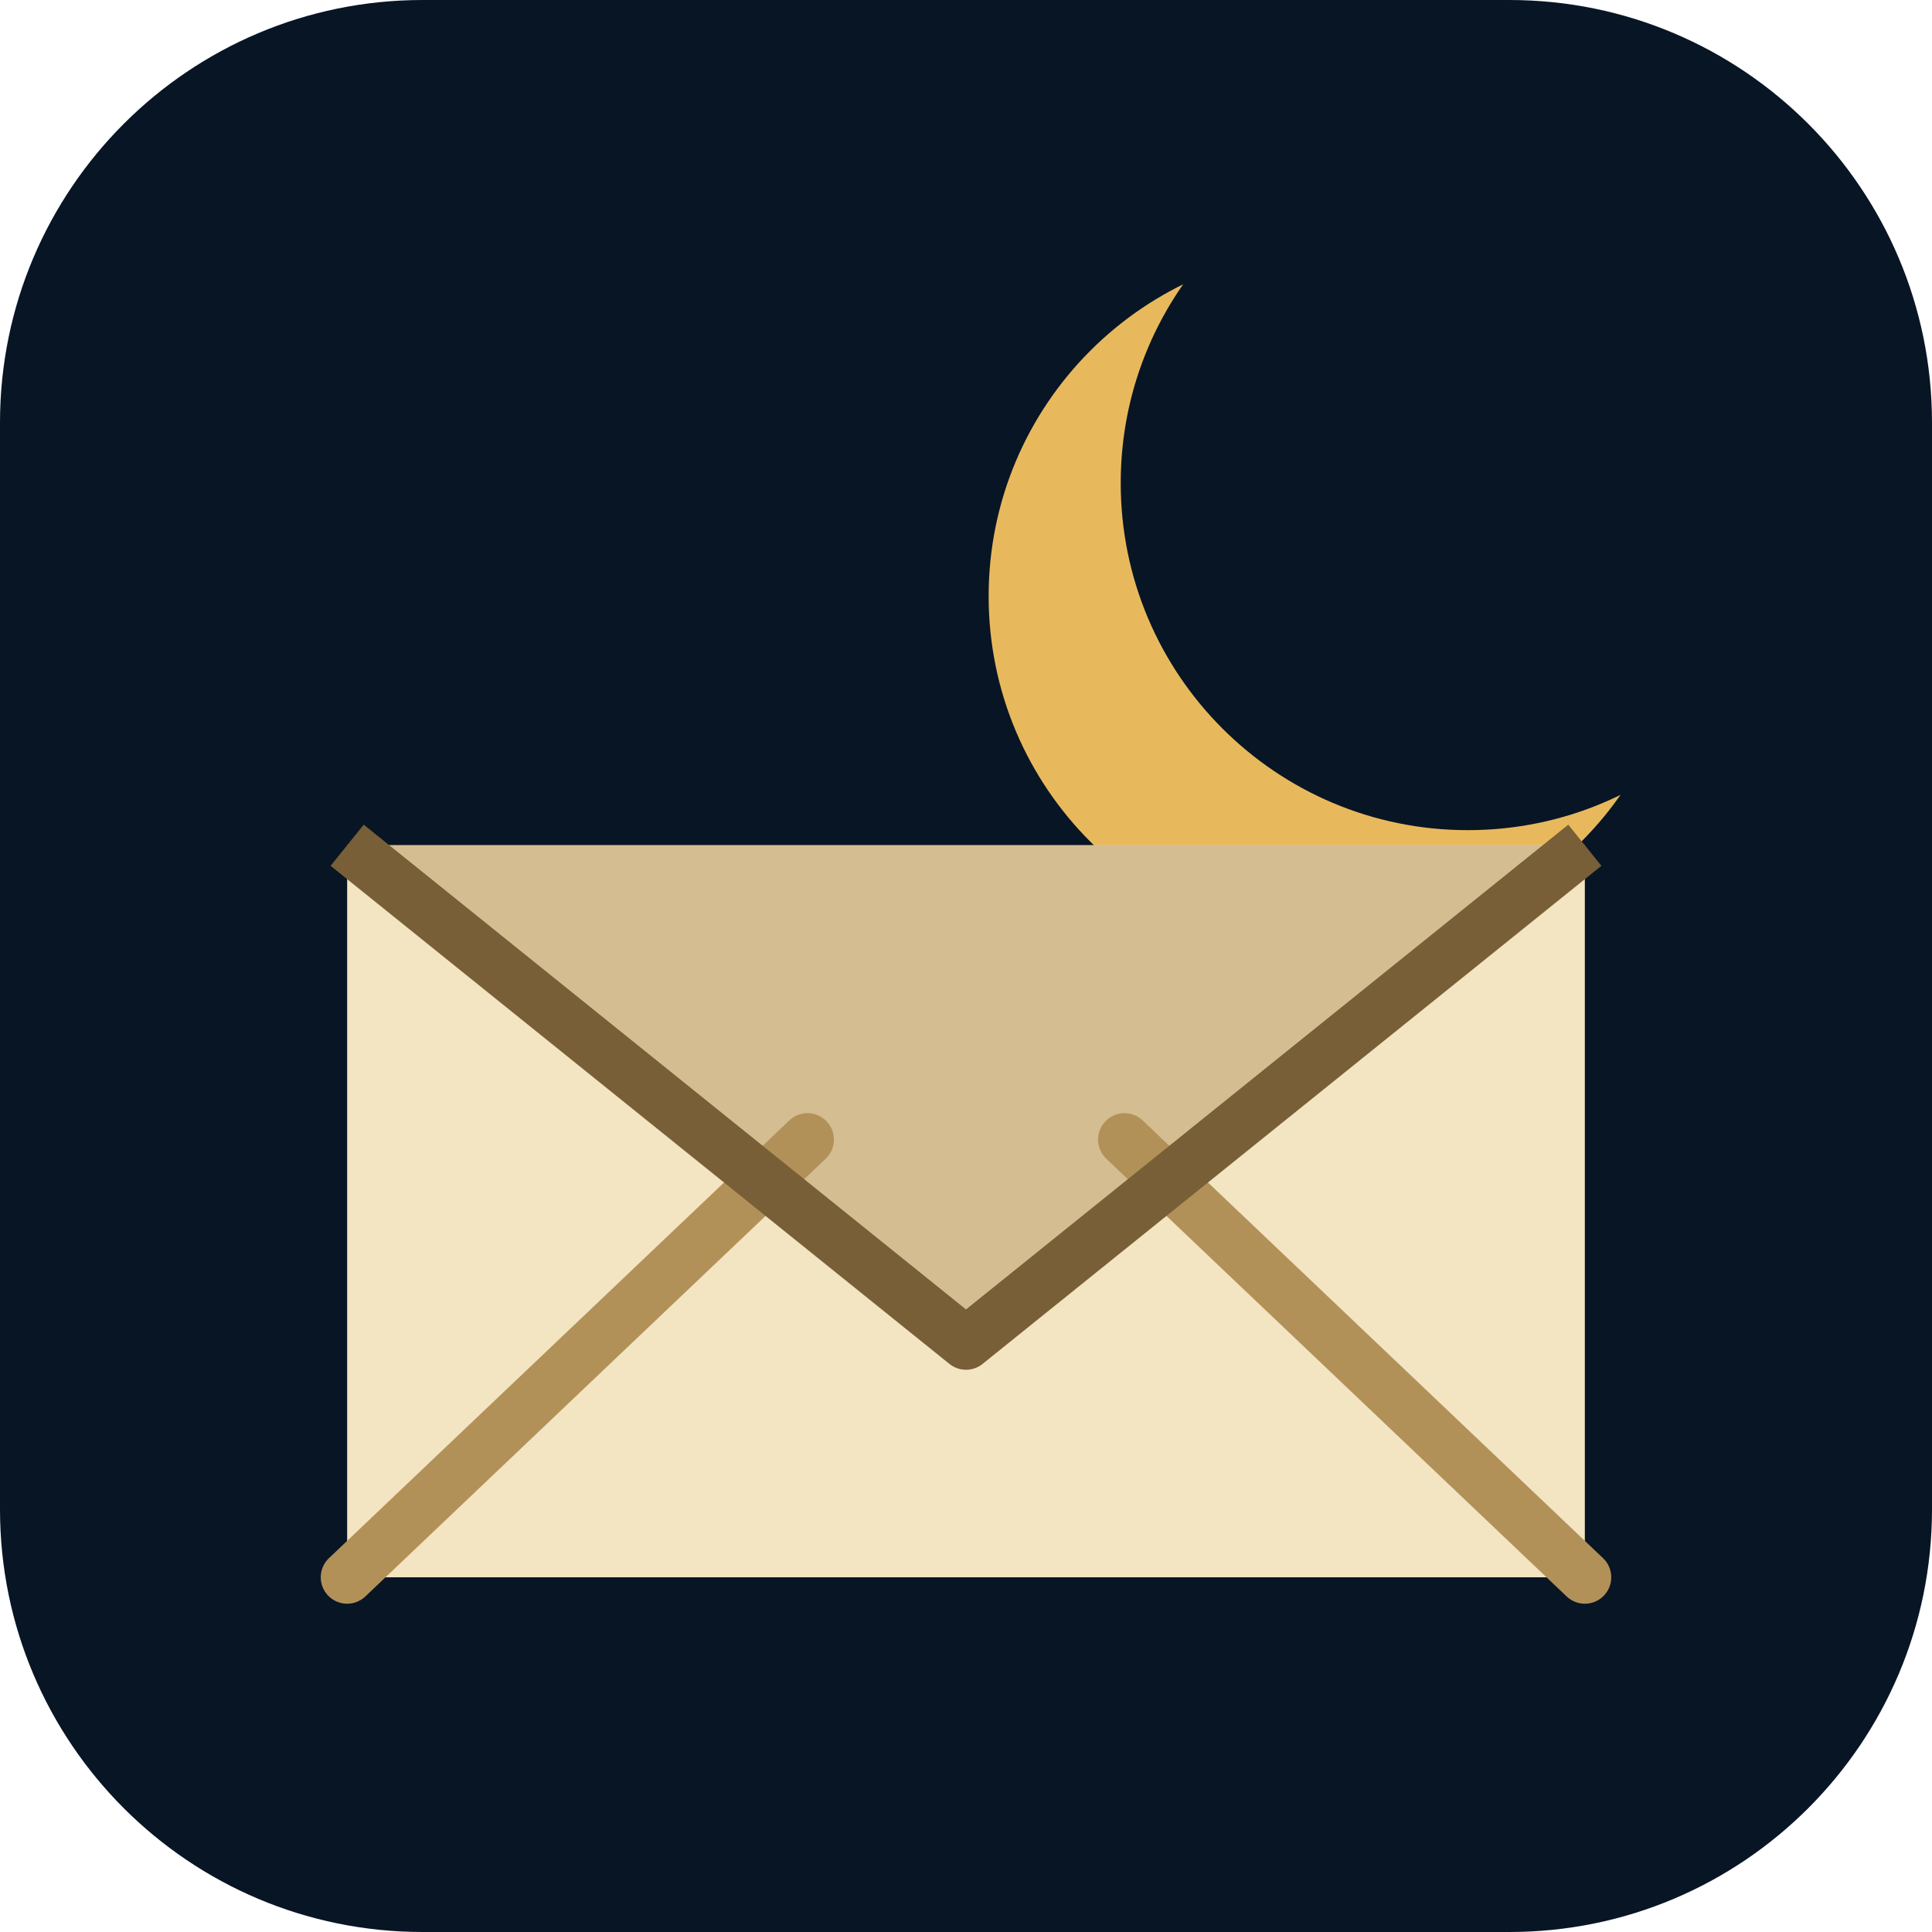
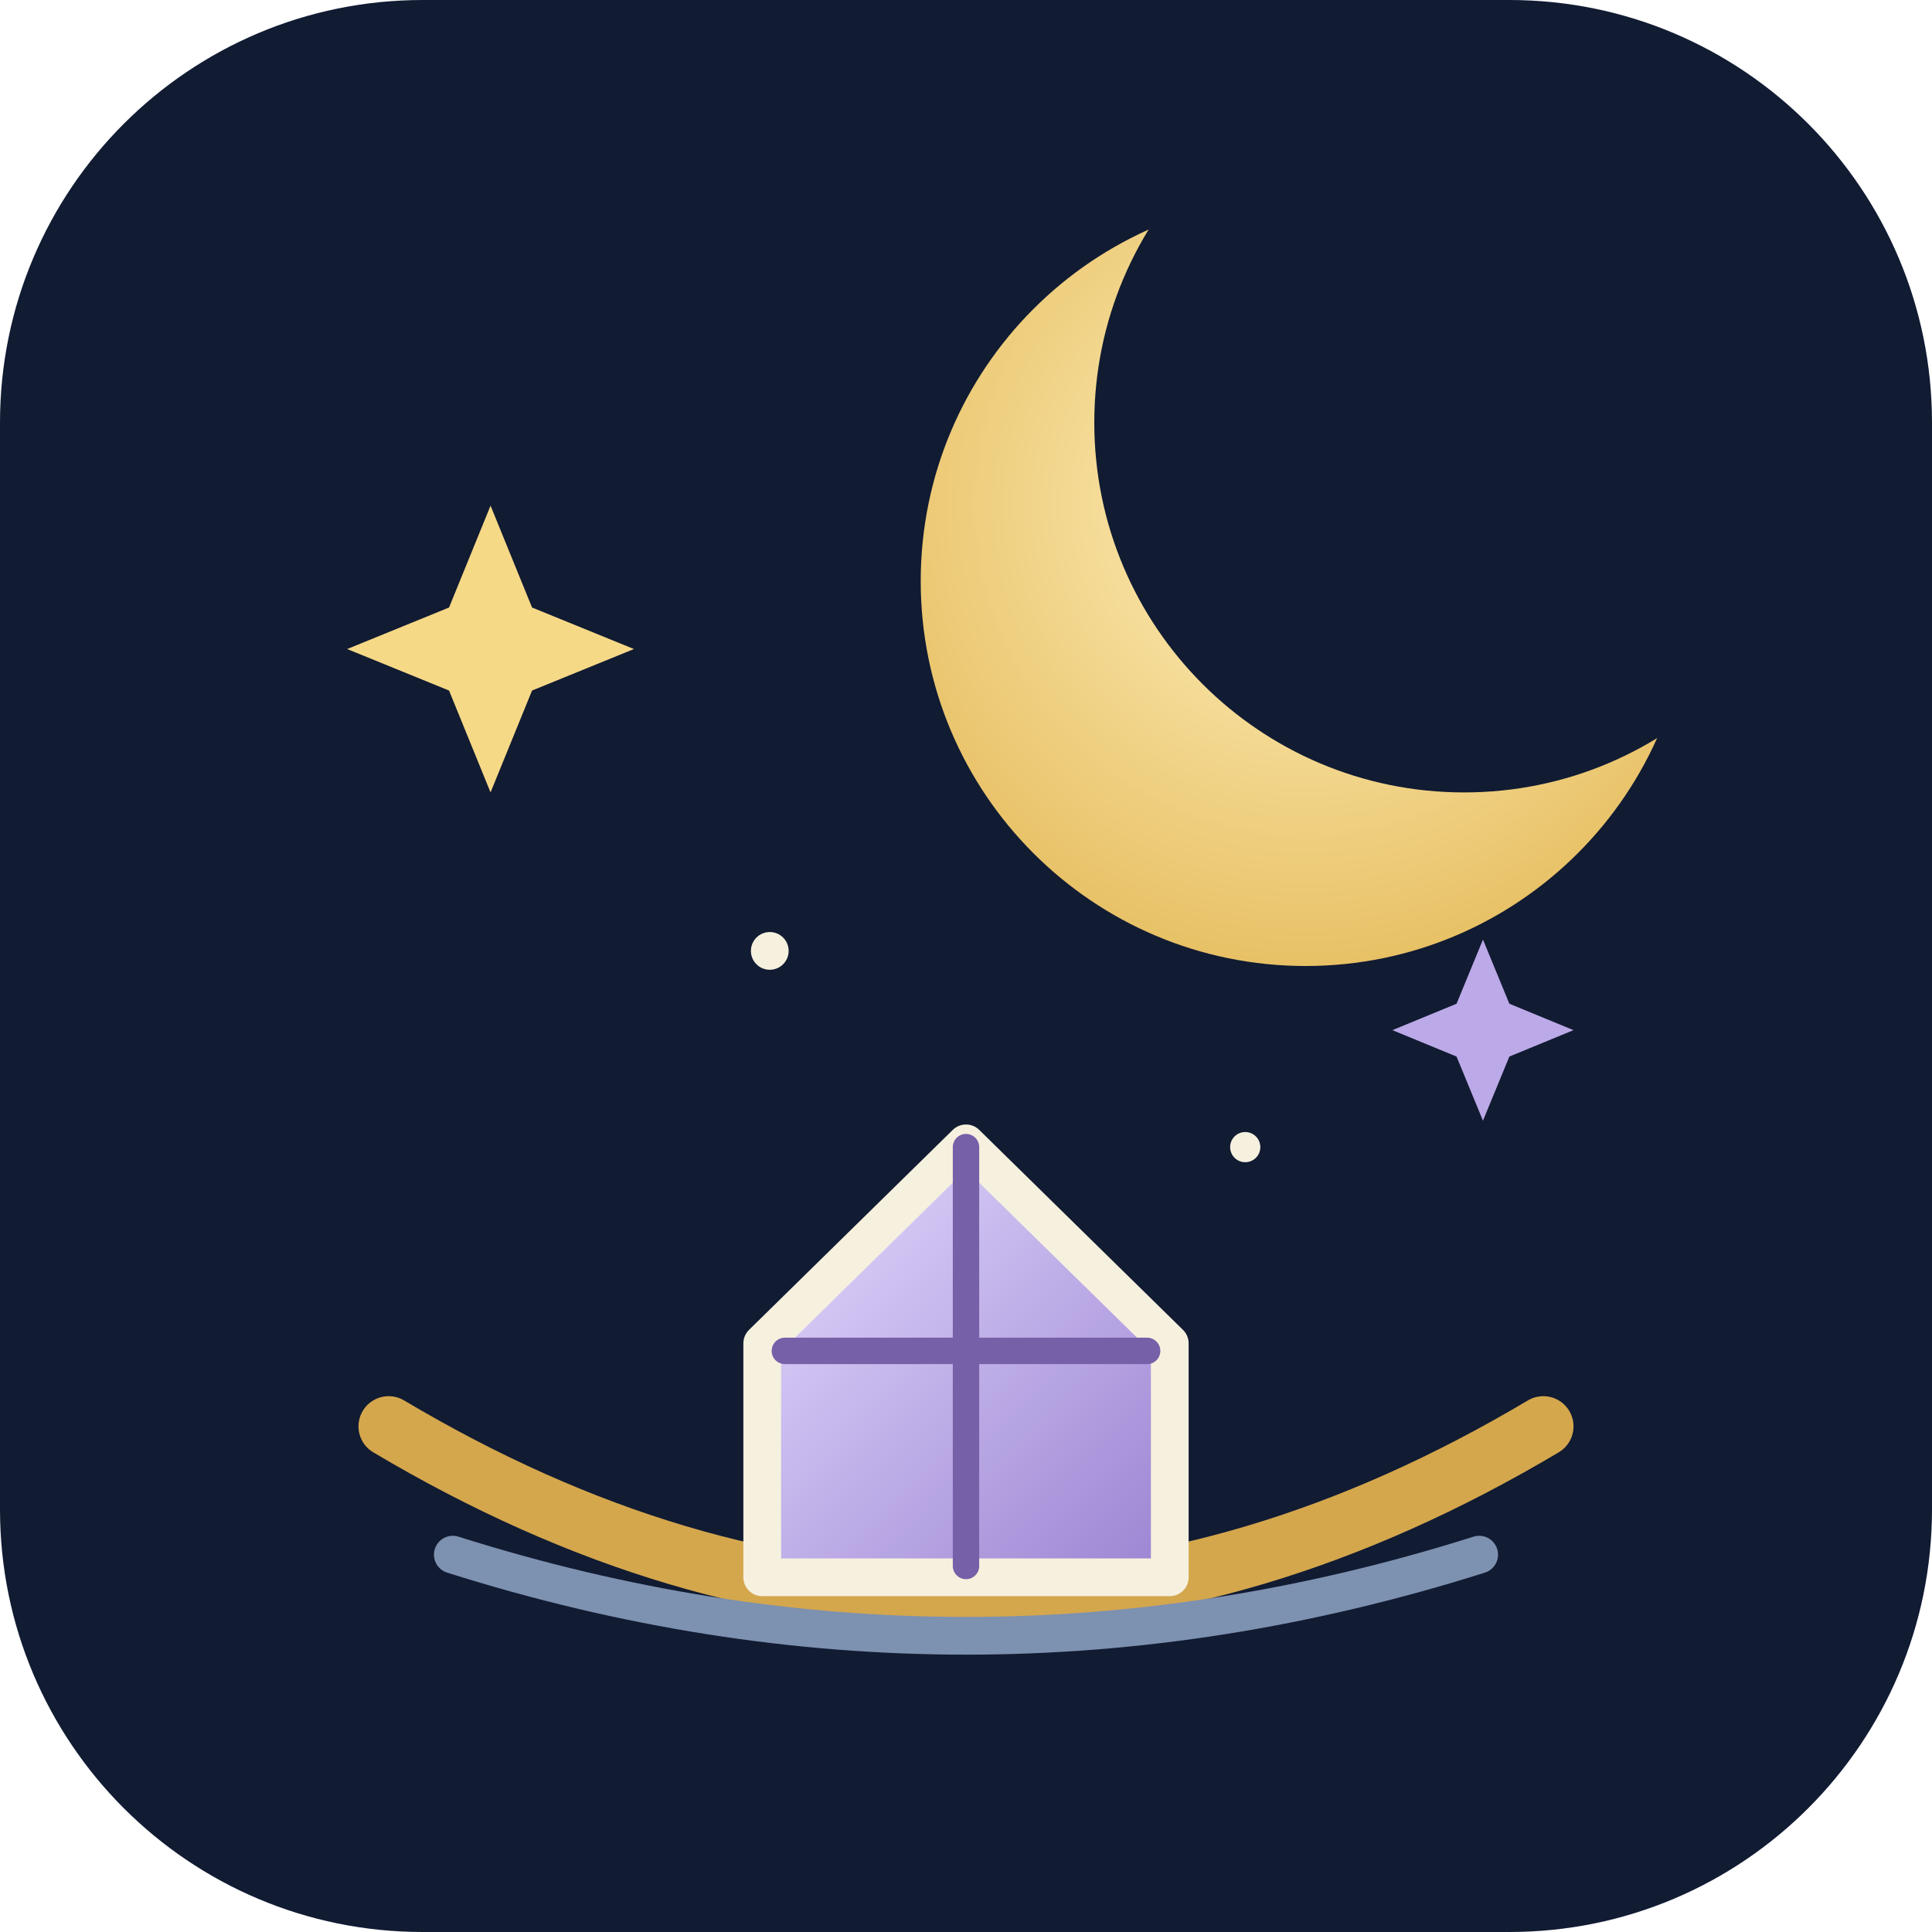
<svg xmlns="http://www.w3.org/2000/svg" width="512" height="512" viewBox="0 0 512 512">
-   <rect width="512" height="512" rx="112" fill="#081525" />
-   <circle cx="354" cy="158" r="92" fill="#e8b95c" />
-   <circle cx="389" cy="128" r="92" fill="#081525" />
-   <path d="M92 224h328v194H92z" fill="#f3e4c2" />
-   <path d="M92 224l164 132 164-132" fill="#d4bd91" />
-   <path d="M92 418l122-116M420 418L298 302" fill="none" stroke="#b29159" stroke-width="14" stroke-linecap="round" />
-   <path d="M92 224l164 132 164-132" fill="none" stroke="#785f37" stroke-width="14" stroke-linejoin="round" />
+   <defs>
+     <radialGradient id="moonlight" cx="50%" cy="40%" r="70%">
+       <stop offset="0" stop-color="#fff1bf" />
+       <stop offset="1" stop-color="#e4b957" />
+     </radialGradient>
+     <linearGradient id="crystal" x1="0" x2="1" y1="0" y2="1">
+       <stop offset="0" stop-color="#e6dcff" />
+       <stop offset="1" stop-color="#9a84d2" />
+     </linearGradient>
+   </defs>
+   <rect width="512" height="512" rx="112" fill="#111b32" />
+   <circle cx="346" cy="154" r="102" fill="url(#moonlight)" />
+   <circle cx="388" cy="112" r="98" fill="#111b32" />
+   <path d="M130 134l11 27 27 11-27 11-11 27-11-27-27-11 27-11z" fill="#f6d987" />
+   <path d="M393 249l7 17 17 7-17 7-7 17-7-17-17-7 17-7z" fill="#bca9e8" />
+   <circle cx="204" cy="252" r="5" fill="#f6f0df" />
+   <circle cx="330" cy="304" r="4" fill="#f6f0df" />
+   <path d="M103 378q153 91 306 0" fill="none" stroke="#d4a74d" stroke-linecap="round" stroke-width="16" />
+   <path d="M202 356l54-53 54 53v62H202z" fill="url(#crystal)" stroke="#f6f0df" stroke-linejoin="round" stroke-width="10" />
+   <path d="M256 304v111M208 358h96" fill="none" stroke="#7660a7" stroke-linecap="round" stroke-width="7" />
+   <path d="M120 412q136 43 272 0" fill="none" stroke="#7d91b0" stroke-linecap="round" stroke-width="10" />
</svg>
